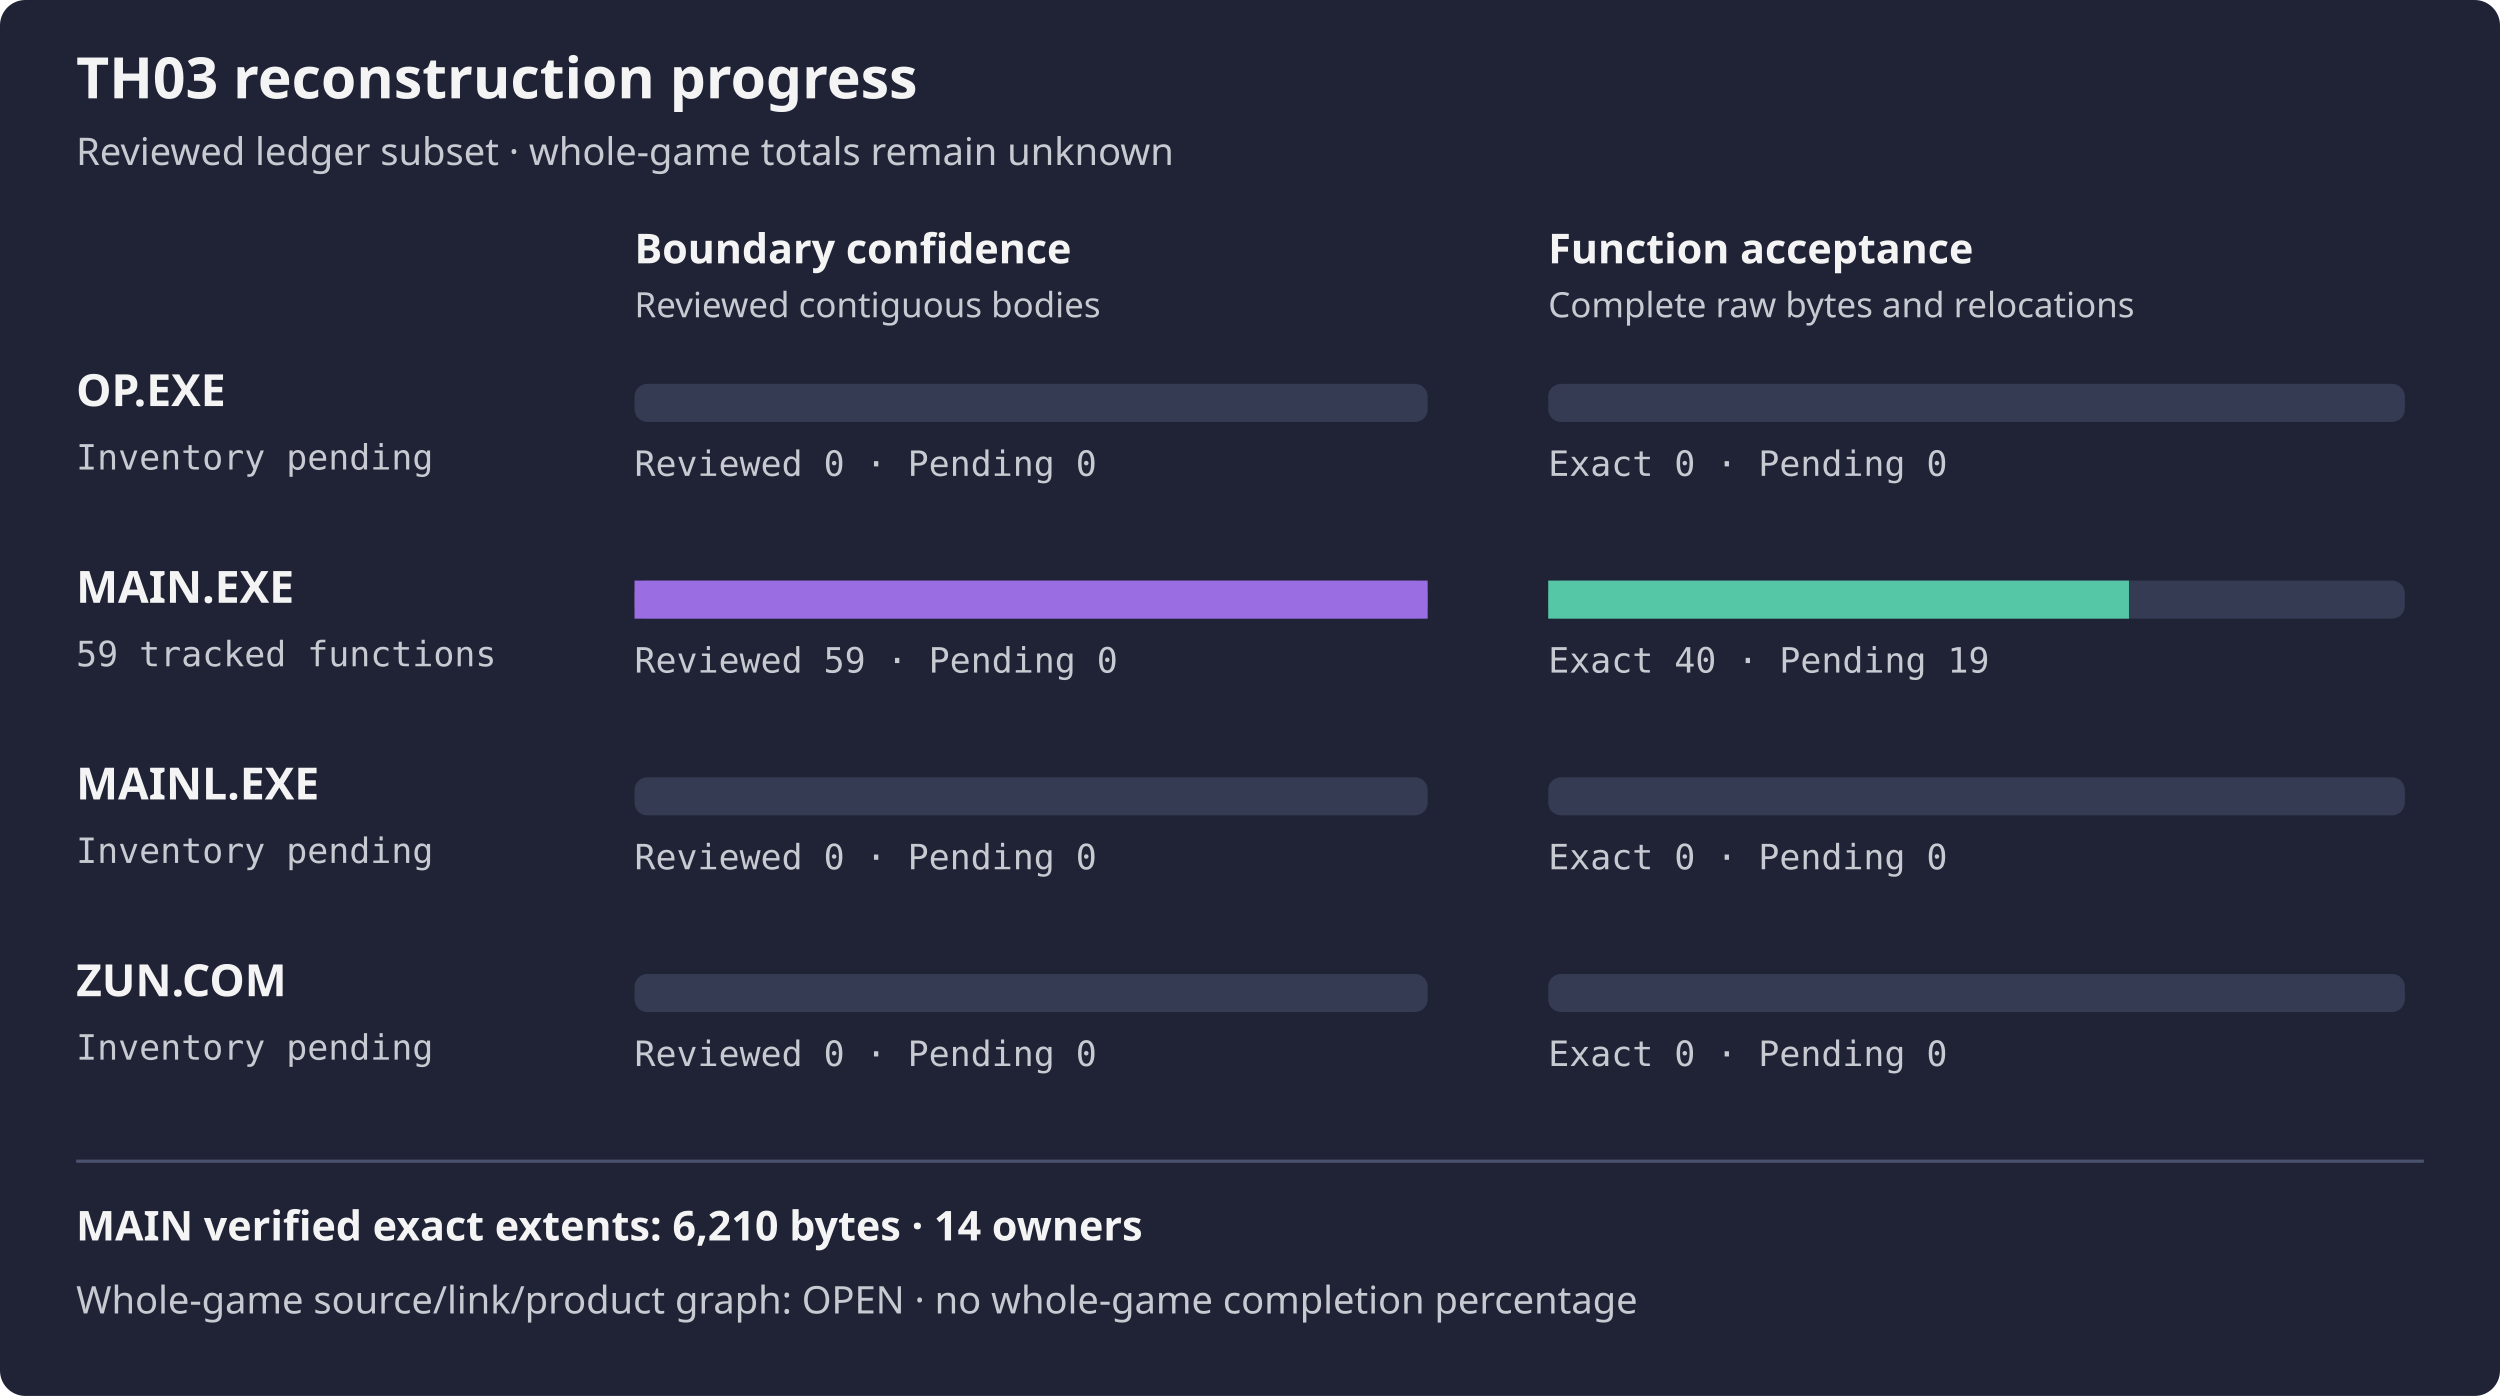
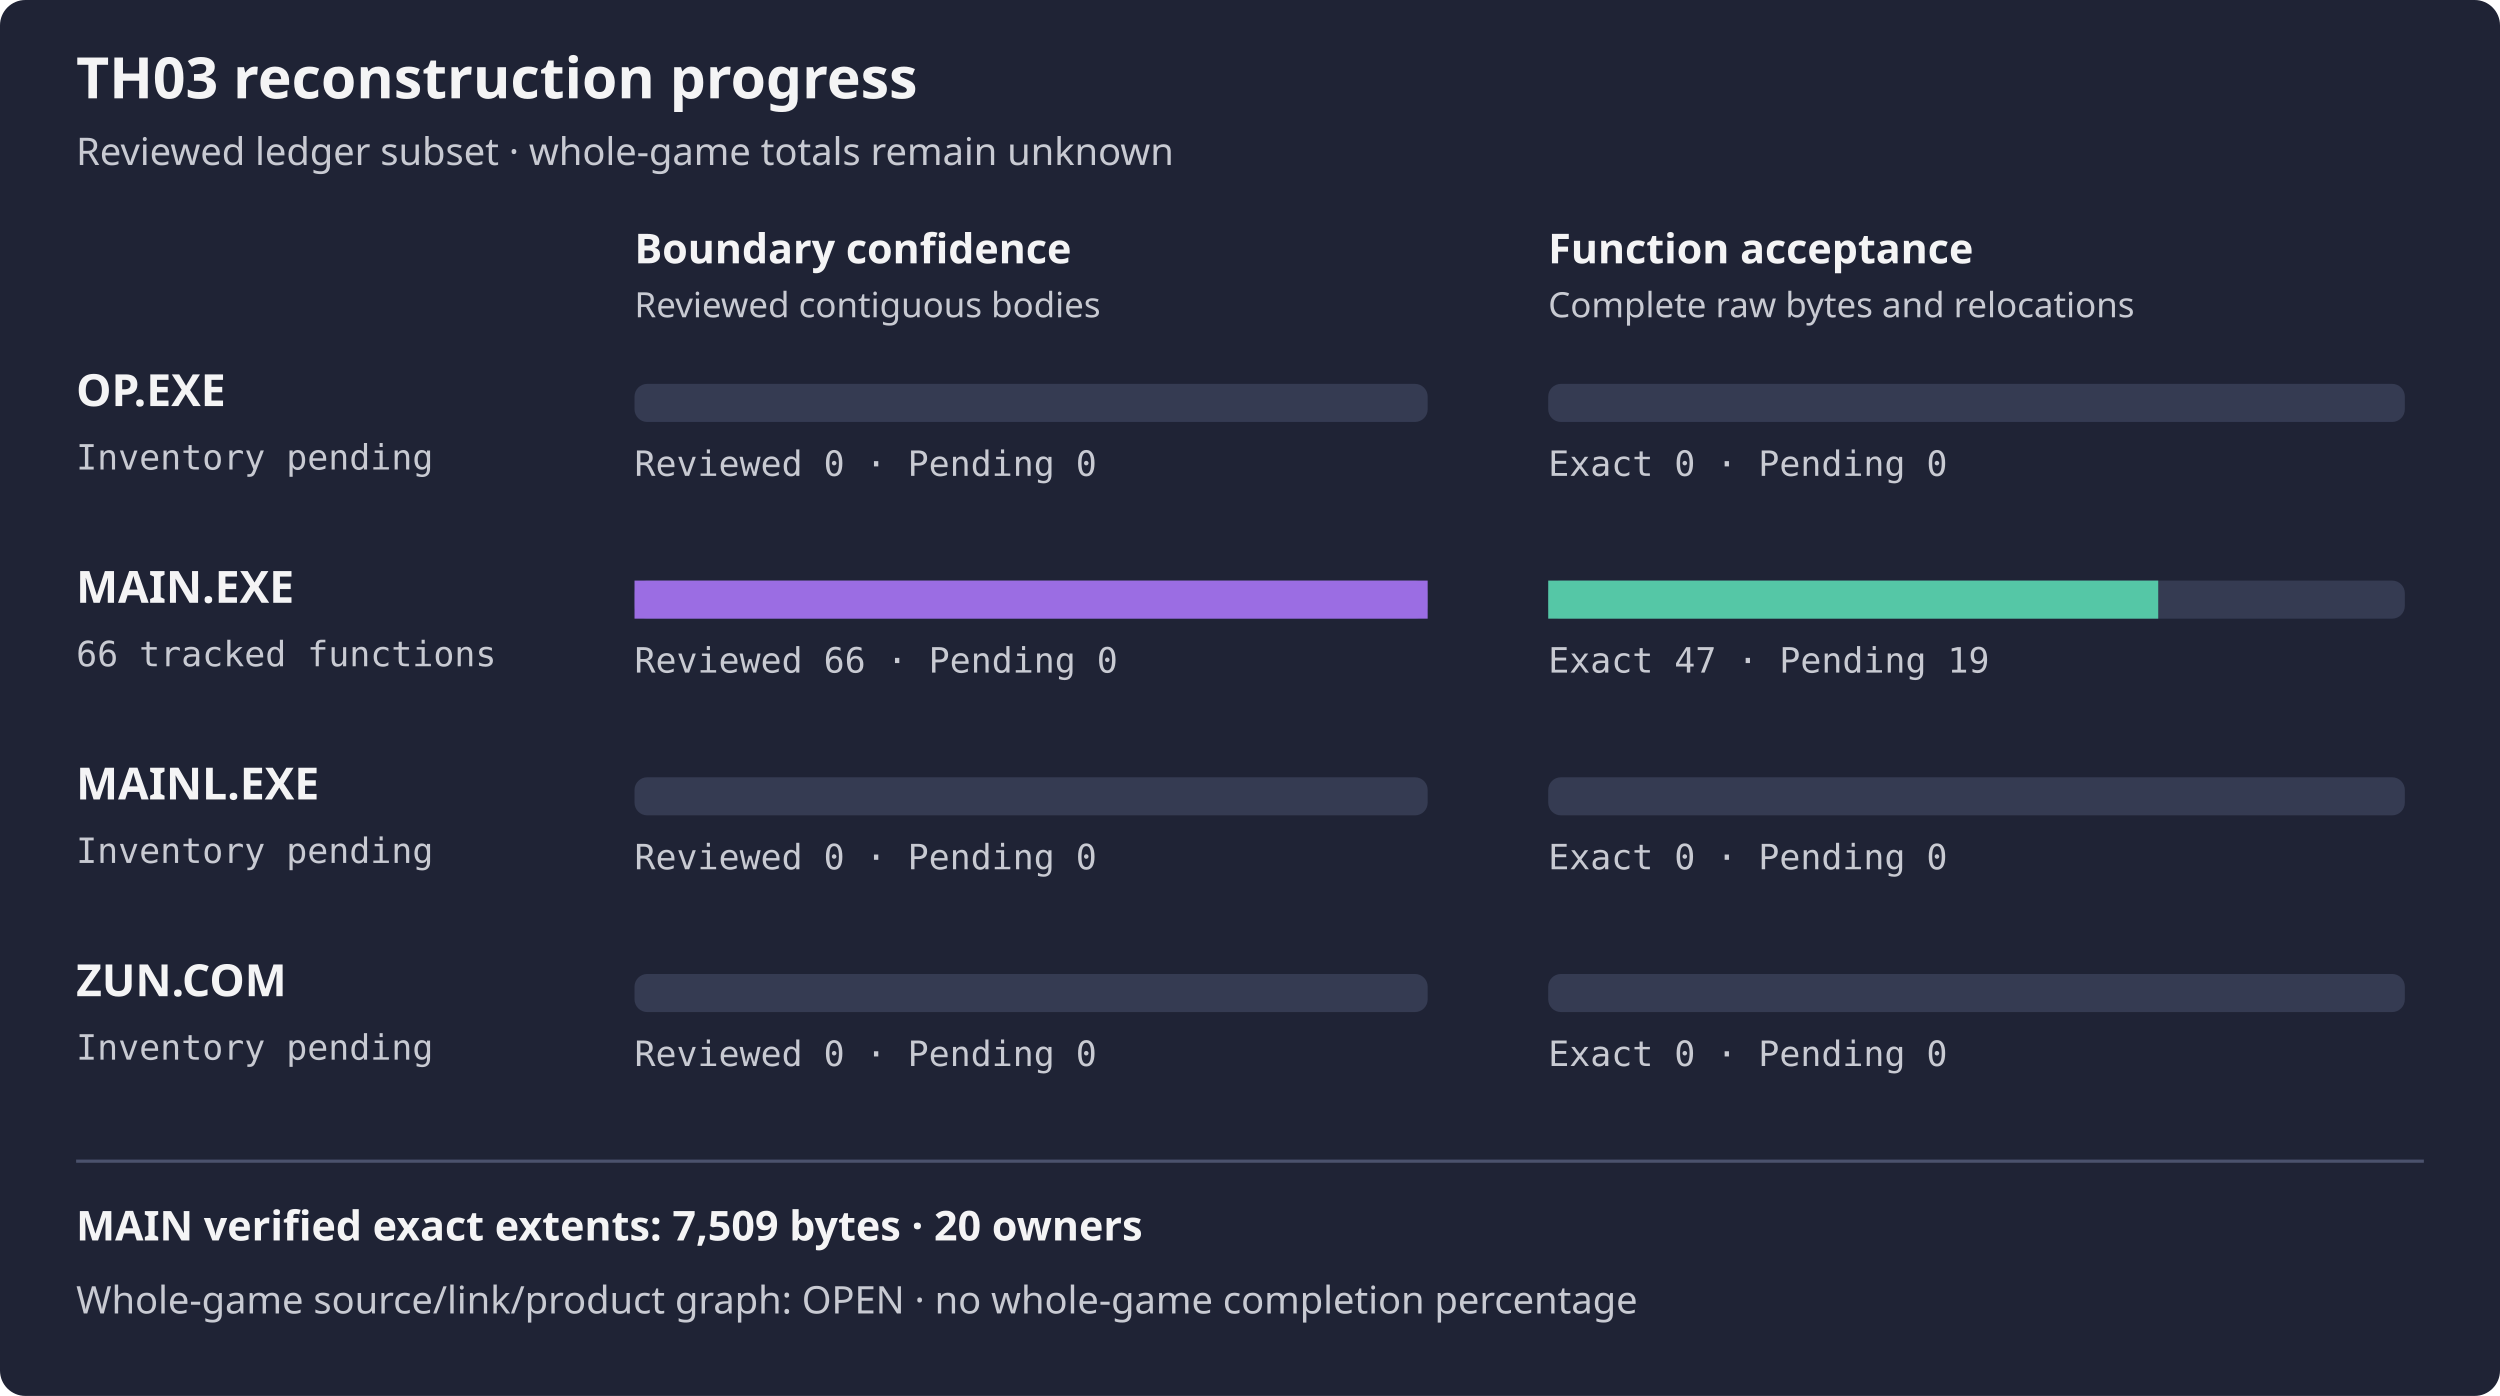
<svg xmlns="http://www.w3.org/2000/svg" width="788" height="440" viewBox="0 0 788 440" role="img" aria-label="TH03 reviewed subset reconstruction progress">
  <rect width="788" height="440" rx="8" fill="#1f2335" />
  <text x="24" y="31" fill="#f4f4f5" font-family="sans-serif" font-size="18" font-weight="600">TH03 reconstruction progress</text>
  <text x="24" y="52" fill="#c8cad2" font-family="sans-serif" font-size="12">Reviewed ledger subset · whole-game totals remain unknown</text>
  <text x="200" y="83" fill="#f4f4f5" font-family="sans-serif" font-size="13" font-weight="600">Boundary confidence</text>
  <text x="488" y="83" fill="#f4f4f5" font-family="sans-serif" font-size="13" font-weight="600">Function acceptance</text>
  <text x="200" y="100" fill="#c8cad2" font-family="sans-serif" font-size="11">Reviewed contiguous bodies</text>
  <text x="488" y="100" fill="#c8cad2" font-family="sans-serif" font-size="11">Complete raw bytes and relocations</text>
  <text x="24" y="128" fill="#f4f4f5" font-family="sans-serif" font-size="14" font-weight="600">OP.EXE</text>
  <text x="24" y="148" fill="#c8cad2" font-family="monospace" font-size="11">Inventory pending</text>
  <rect x="200" y="121" width="250" height="12" rx="4" fill="#353b52" />
  <rect x="488" y="121" width="270" height="12" rx="4" fill="#353b52" />
  <rect x="200" y="121" width="0.00" height="12" fill="#9b6de3" />
  <rect x="488" y="121" width="0.00" height="12" fill="#55c7a6" />
  <text x="200" y="150" fill="#c8cad2" font-family="monospace" font-size="11">Reviewed 0 · Pending 0</text>
  <text x="488" y="150" fill="#c8cad2" font-family="monospace" font-size="11">Exact 0 · Pending 0</text>
  <text x="24" y="190" fill="#f4f4f5" font-family="sans-serif" font-size="14" font-weight="600">MAIN.EXE</text>
-   <text x="24" y="210" fill="#c8cad2" font-family="monospace" font-size="11">59 tracked functions</text>
+   <text x="24" y="210" fill="#c8cad2" font-family="monospace" font-size="11">66 tracked functions</text>
  <rect x="200" y="183" width="250" height="12" rx="4" fill="#353b52" />
  <rect x="488" y="183" width="270" height="12" rx="4" fill="#353b52" />
  <rect x="200" y="183" width="250.00" height="12" fill="#9b6de3" />
-   <rect x="488" y="183" width="183.05" height="12" fill="#55c7a6" />
-   <text x="200" y="212" fill="#c8cad2" font-family="monospace" font-size="11">Reviewed 59 · Pending 0</text>
-   <text x="488" y="212" fill="#c8cad2" font-family="monospace" font-size="11">Exact 40 · Pending 19</text>
+   <rect x="488" y="183" width="192.27" height="12" fill="#55c7a6" />
+   <text x="200" y="212" fill="#c8cad2" font-family="monospace" font-size="11">Reviewed 66 · Pending 0</text>
+   <text x="488" y="212" fill="#c8cad2" font-family="monospace" font-size="11">Exact 47 · Pending 19</text>
  <text x="24" y="252" fill="#f4f4f5" font-family="sans-serif" font-size="14" font-weight="600">MAINL.EXE</text>
  <text x="24" y="272" fill="#c8cad2" font-family="monospace" font-size="11">Inventory pending</text>
  <rect x="200" y="245" width="250" height="12" rx="4" fill="#353b52" />
  <rect x="488" y="245" width="270" height="12" rx="4" fill="#353b52" />
  <rect x="200" y="245" width="0.00" height="12" fill="#9b6de3" />
  <rect x="488" y="245" width="0.00" height="12" fill="#55c7a6" />
  <text x="200" y="274" fill="#c8cad2" font-family="monospace" font-size="11">Reviewed 0 · Pending 0</text>
  <text x="488" y="274" fill="#c8cad2" font-family="monospace" font-size="11">Exact 0 · Pending 0</text>
  <text x="24" y="314" fill="#f4f4f5" font-family="sans-serif" font-size="14" font-weight="600">ZUN.COM</text>
  <text x="24" y="334" fill="#c8cad2" font-family="monospace" font-size="11">Inventory pending</text>
  <rect x="200" y="307" width="250" height="12" rx="4" fill="#353b52" />
  <rect x="488" y="307" width="270" height="12" rx="4" fill="#353b52" />
  <rect x="200" y="307" width="0.00" height="12" fill="#9b6de3" />
  <rect x="488" y="307" width="0.00" height="12" fill="#55c7a6" />
  <text x="200" y="336" fill="#c8cad2" font-family="monospace" font-size="11">Reviewed 0 · Pending 0</text>
  <text x="488" y="336" fill="#c8cad2" font-family="monospace" font-size="11">Exact 0 · Pending 0</text>
  <path d="M24 366 H764" stroke="#4b526d" />
-   <text x="24" y="391" fill="#f4f4f5" font-family="sans-serif" font-size="13" font-weight="600">MAIN verified exact extents: 6,210 bytes · 14 owners</text>
+   <text x="24" y="391" fill="#f4f4f5" font-family="sans-serif" font-size="13" font-weight="600">MAIN verified exact extents: 7,509 bytes · 20 owners</text>
  <text x="24" y="414" fill="#c8cad2" font-family="sans-serif" font-size="12">Whole-game source/link/product graph: OPEN · no whole-game completion percentage</text>
</svg>
